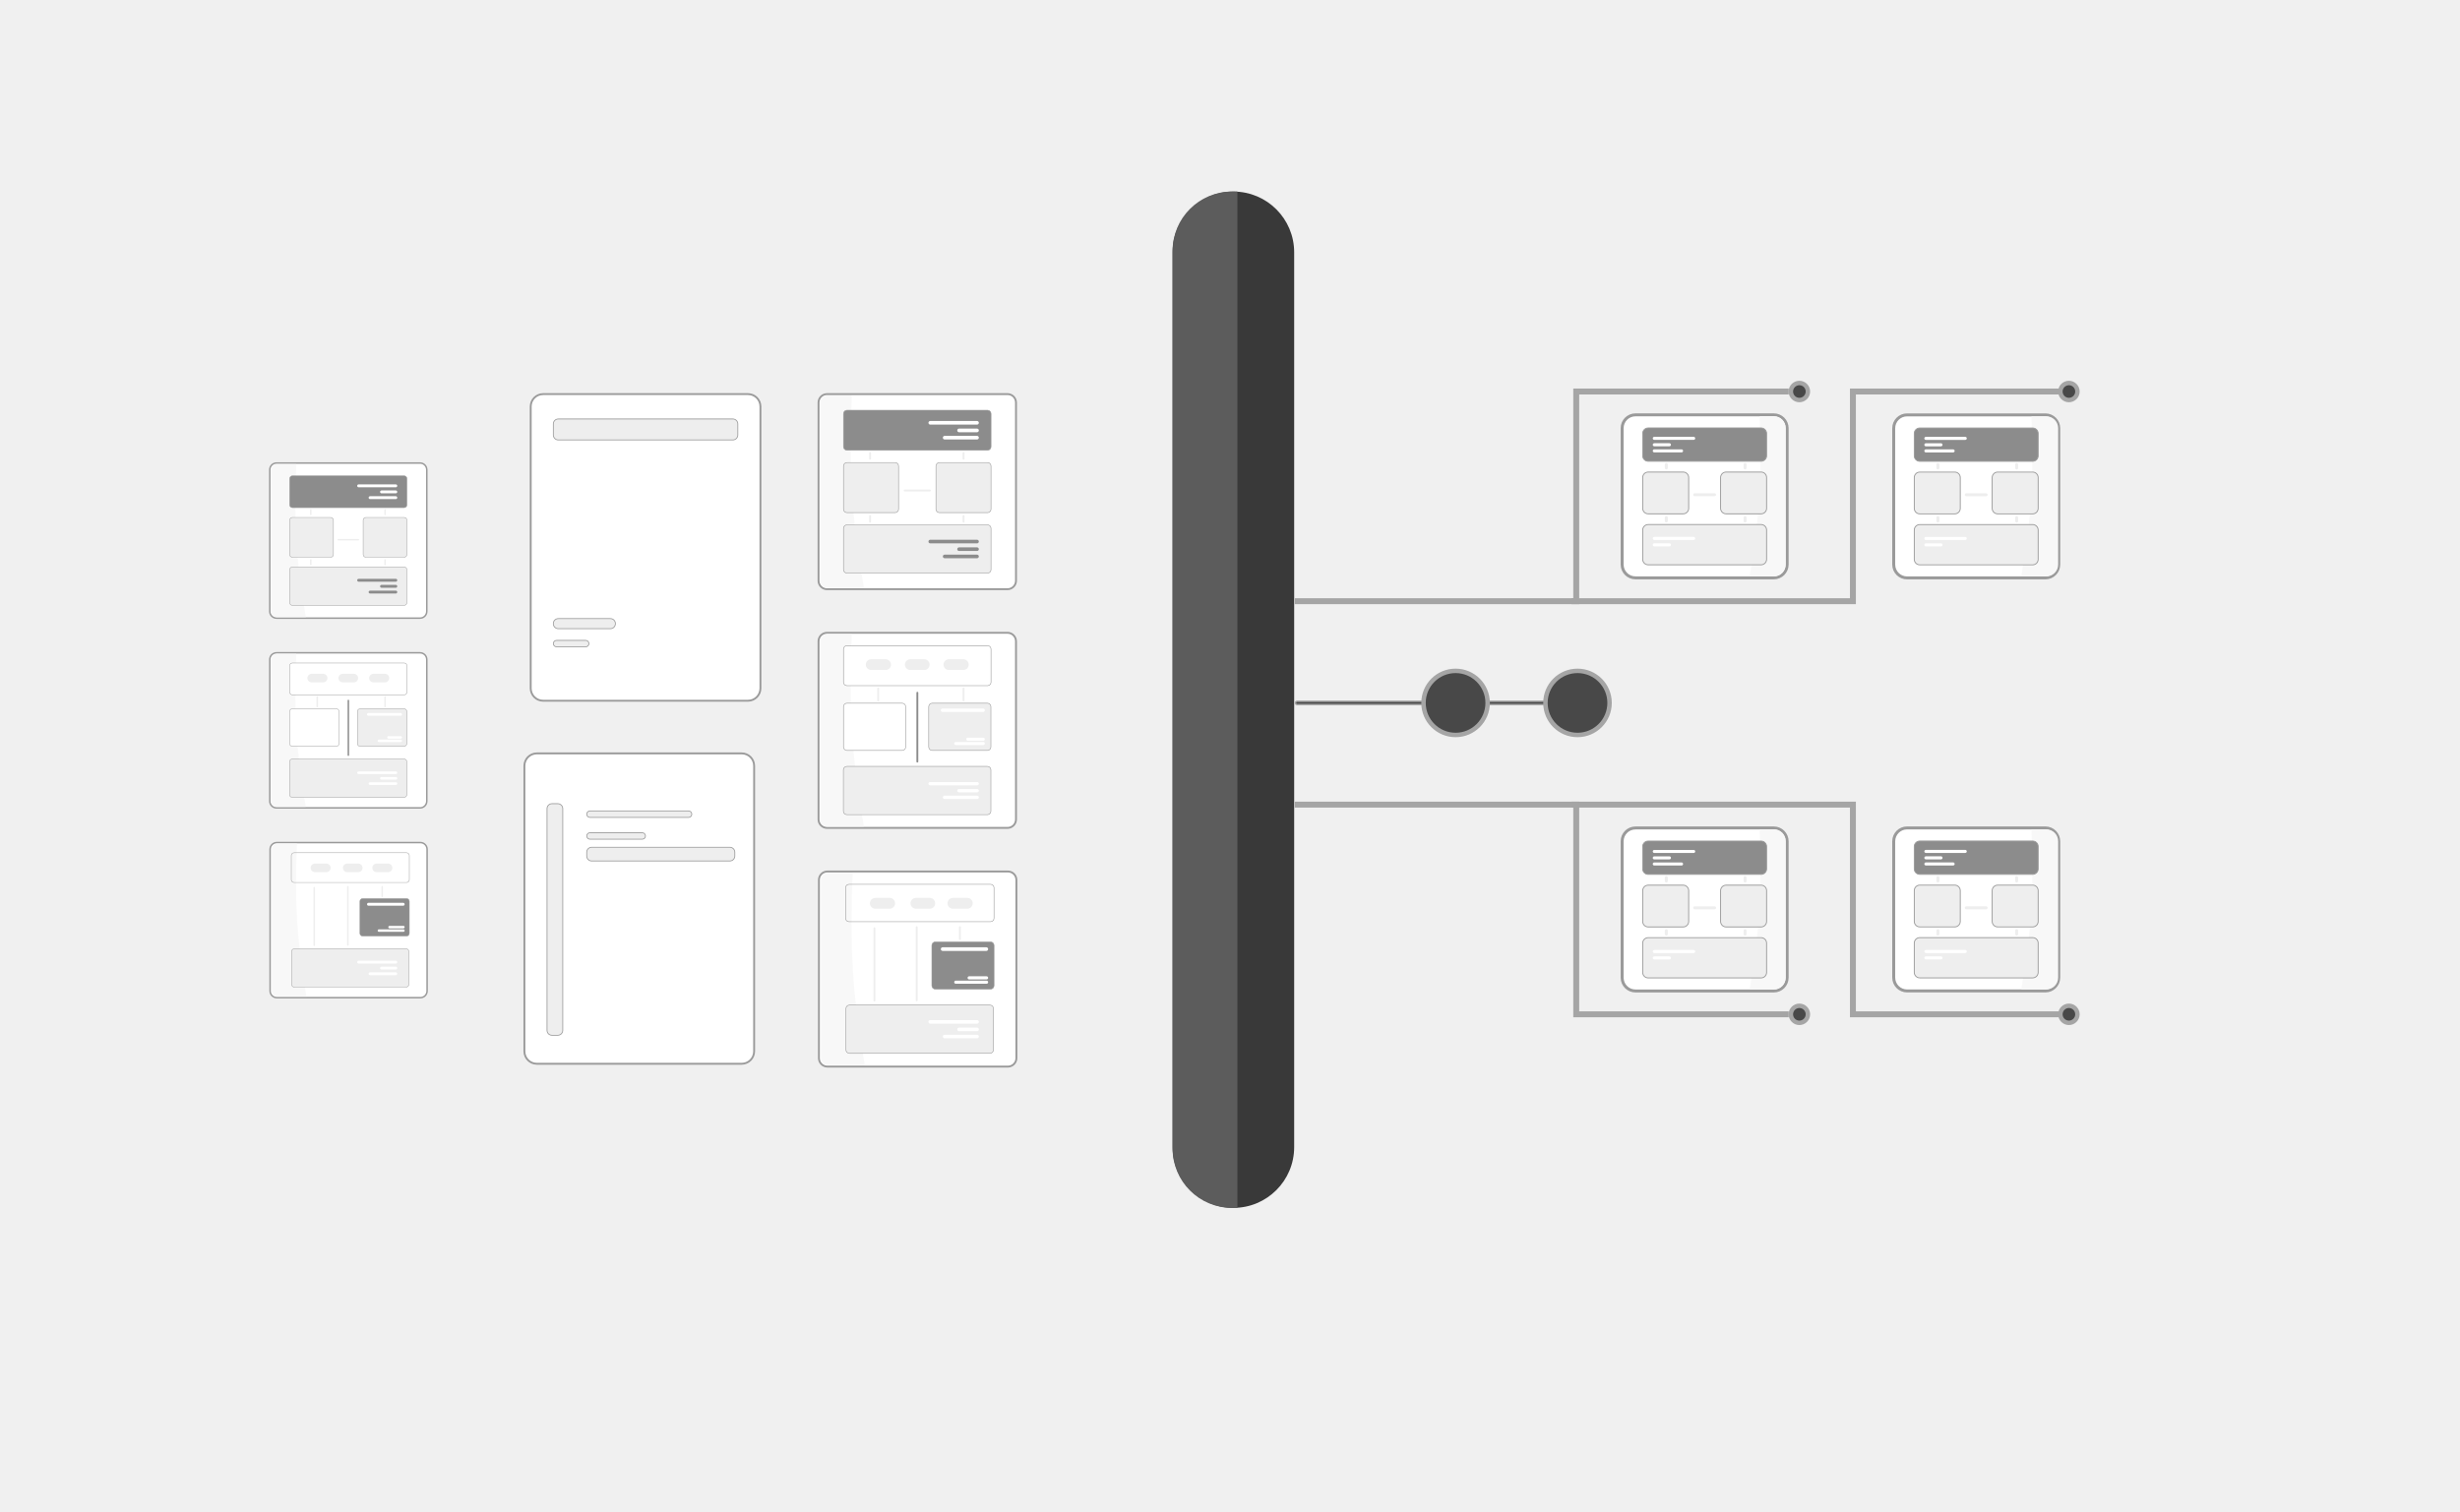
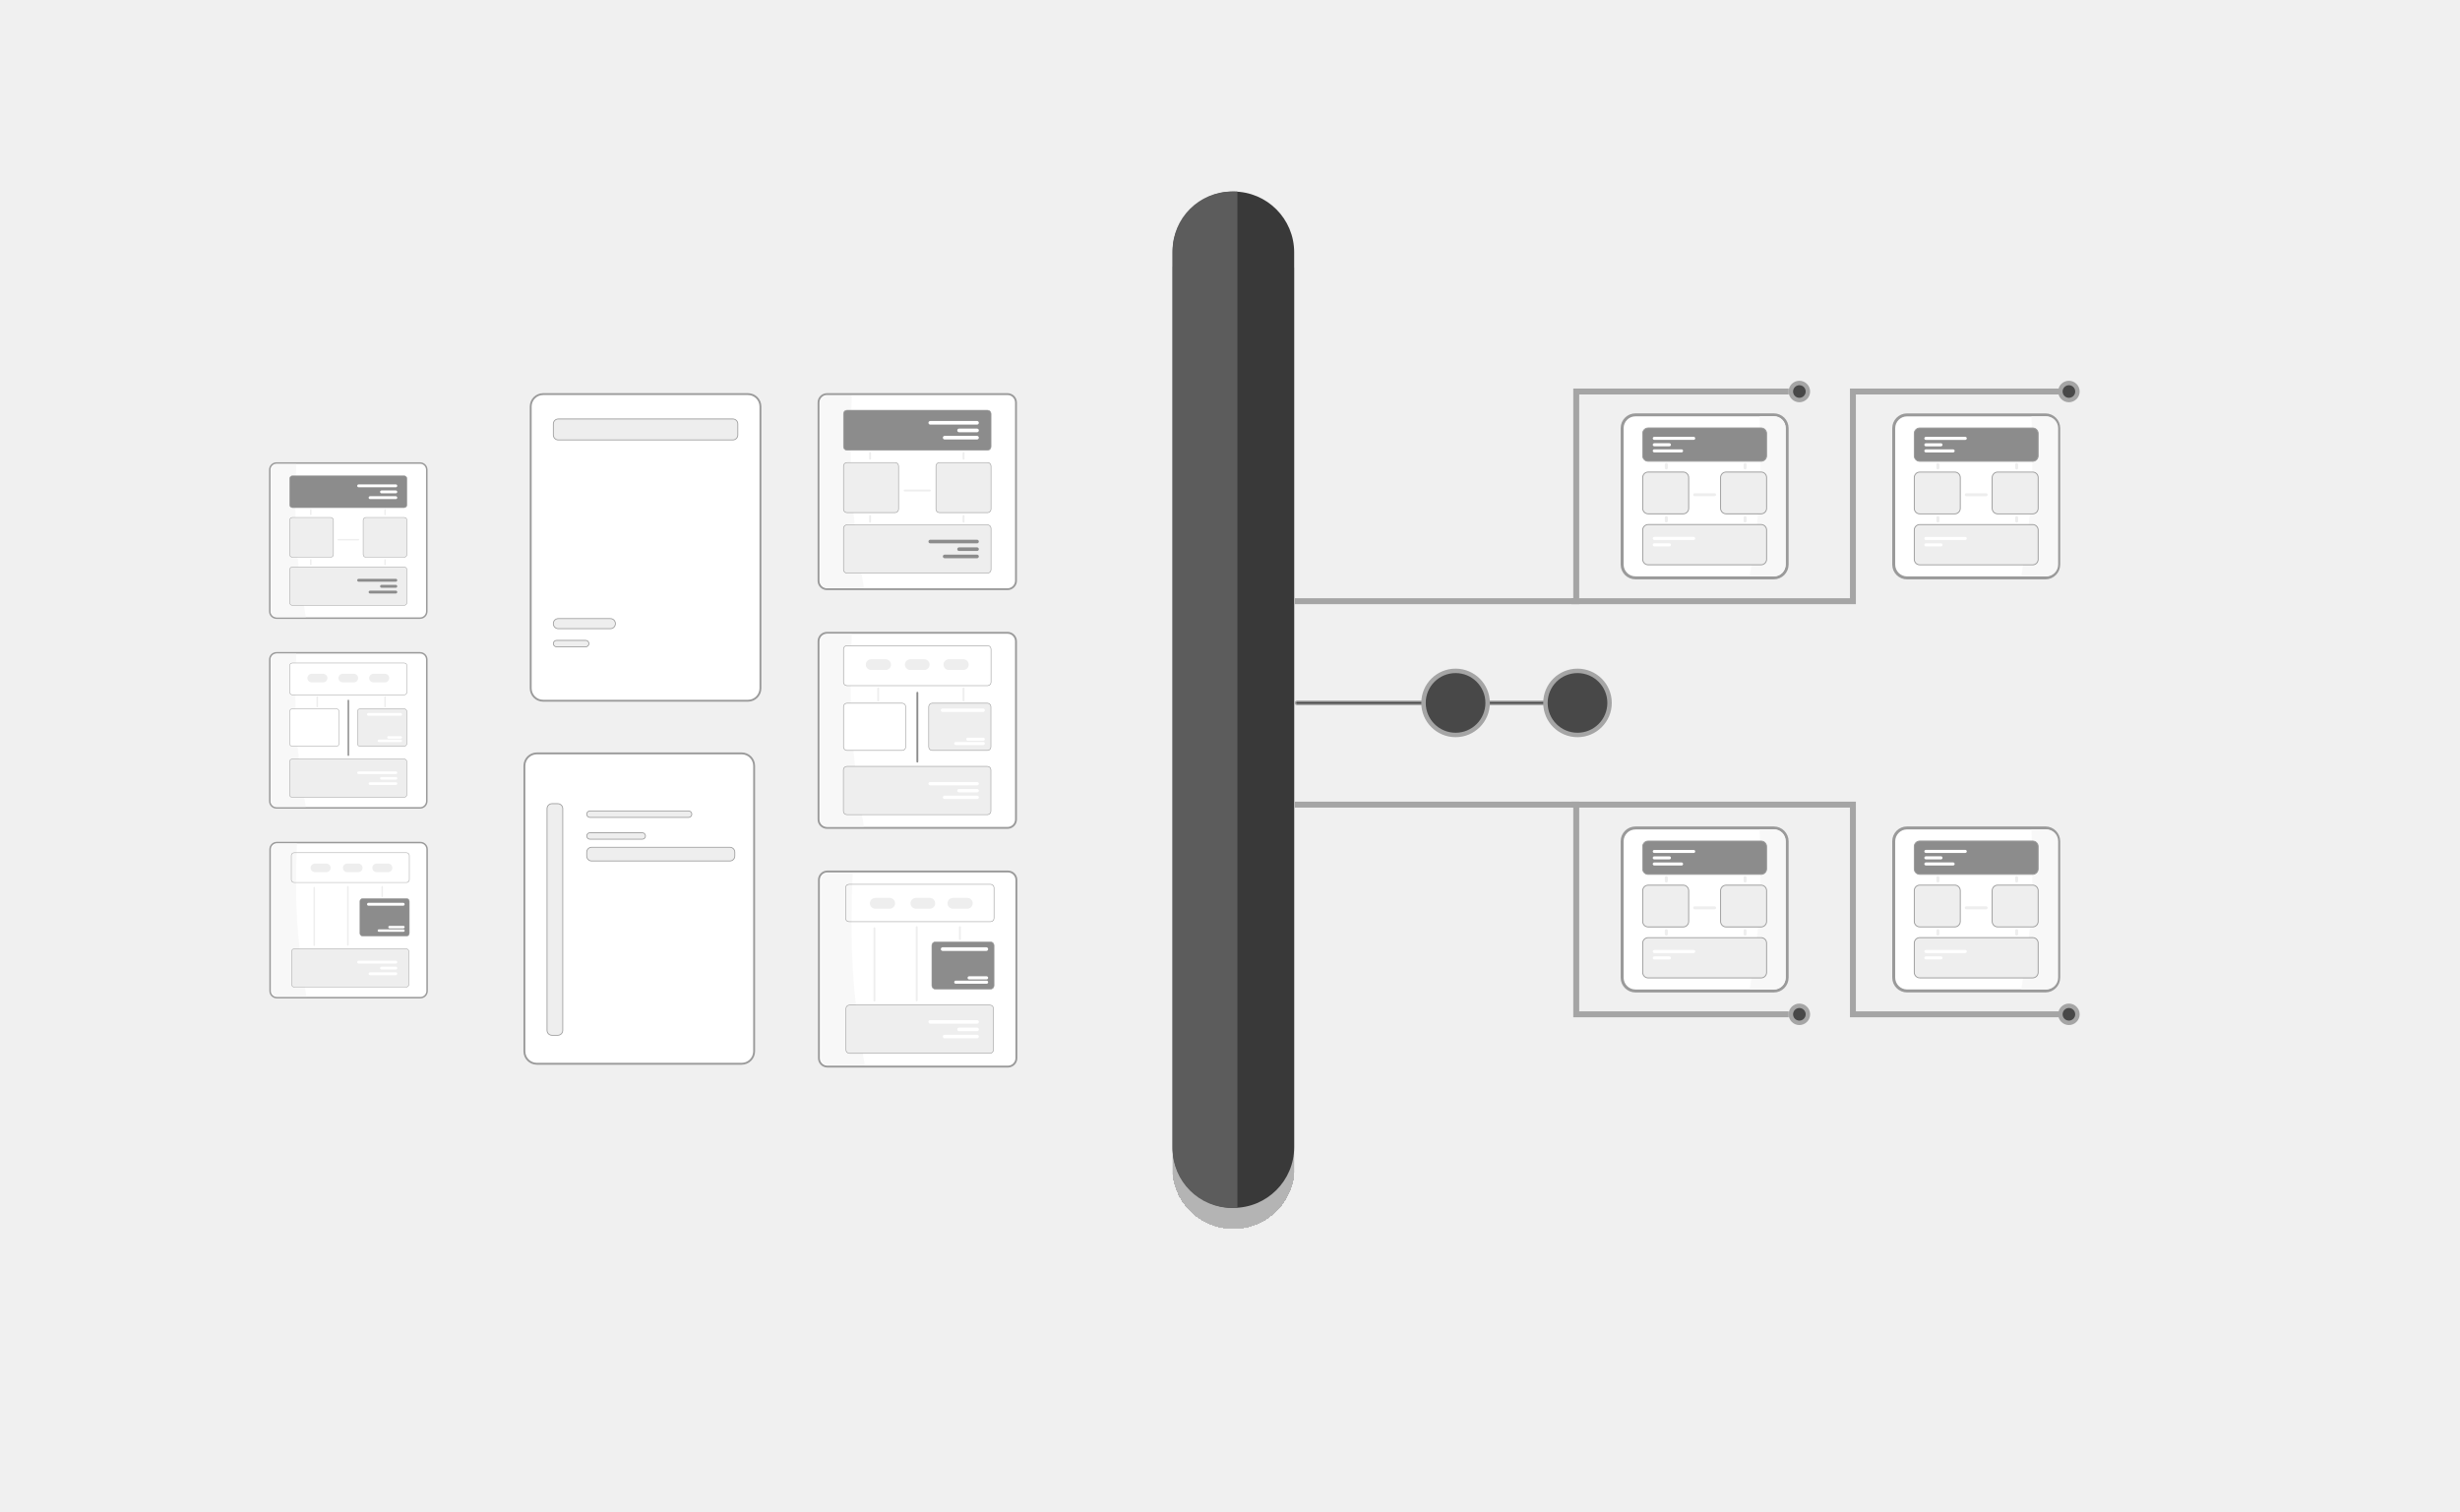
<svg xmlns="http://www.w3.org/2000/svg" width="830" height="510" viewBox="0 0 830 510" fill="none">
-   <rect x="395.635" y="64.651" width="41.017" height="342.997" rx="20.508" fill="#393939" />
+   <g filter="url(#filter0_d)">
+     <rect x="395.635" y="64.651" width="41.017" height="342.997" rx="20.508" fill="#393939" />
+   </g>
  <path d="M395.635 84.651C395.635 73.605 404.59 64.651 415.635 64.651H417.496V407.648H415.635C404.59 407.648 395.635 398.694 395.635 387.648V84.651Z" fill="#5C5C5C" />
  <rect x="342.929" y="359.963" width="66.626" height="65.844" rx="2.857" transform="rotate(180 342.929 359.963)" fill="white" stroke="#9A9A9A" stroke-width="0.635" />
  <rect x="144.104" y="336.703" width="52.97" height="52.348" rx="2.271" transform="rotate(180 144.104 336.703)" fill="white" stroke="#9A9A9A" stroke-width="0.505" />
  <rect x="335.384" y="333.821" width="20.975" height="15.944" rx="1.175" transform="rotate(180 335.384 333.821)" fill="#8C8C8C" stroke="#9A9A9A" stroke-width="0.19" />
  <rect x="138.105" y="315.919" width="16.675" height="12.676" rx="0.934" transform="rotate(180 138.105 315.919)" fill="#8C8C8C" stroke="#9A9A9A" stroke-width="0.151" />
  <rect x="333.398" y="332.008" width="11.45" height="1.051" rx="0.525" transform="rotate(180 333.398 332.008)" fill="white" />
  <rect x="136.526" y="314.478" width="9.103" height="0.836" rx="0.418" transform="rotate(180 136.526 314.478)" fill="white" />
  <rect x="333.398" y="330.537" width="6.939" height="1.051" rx="0.525" transform="rotate(180 333.398 330.537)" fill="white" />
  <rect x="136.526" y="313.309" width="5.517" height="0.836" rx="0.418" transform="rotate(180 136.526 313.309)" fill="white" />
  <rect x="333.398" y="320.93" width="15.961" height="1.24" rx="0.62" transform="rotate(180 333.398 320.93)" fill="white" />
  <rect x="136.526" y="305.671" width="12.689" height="0.985" rx="0.493" transform="rotate(180 136.526 305.671)" fill="white" />
  <line x1="323.871" y1="316.944" x2="323.871" y2="312.895" stroke="#EEEEEE" stroke-width="0.635" stroke-linecap="round" />
  <line x1="128.952" y1="302.502" x2="128.952" y2="299.283" stroke="#EEEEEE" stroke-width="0.505" stroke-linecap="round" />
  <line x1="309.299" y1="337.589" x2="309.299" y2="312.895" stroke="#EEEEEE" stroke-width="0.635" stroke-linecap="round" />
  <line x1="117.366" y1="318.915" x2="117.366" y2="299.283" stroke="#EEEEEE" stroke-width="0.505" stroke-linecap="round" />
  <line x1="295.031" y1="337.673" x2="295.031" y2="313.28" stroke="#EEEEEE" stroke-width="0.635" stroke-linecap="round" />
  <line x1="106.024" y1="318.982" x2="106.023" y2="299.589" stroke="#EEEEEE" stroke-width="0.505" stroke-linecap="round" />
  <path d="M291.754 359.515H279.502C278.099 359.515 276.962 358.378 276.962 356.975V297.107C276.962 295.704 278.099 294.567 279.502 294.567H287.664C286.69 320.355 287.528 334.504 291.754 359.515Z" fill="#F8F8F8" />
  <rect x="342.795" y="279.406" width="66.626" height="65.844" rx="2.857" transform="rotate(180 342.795 279.406)" fill="white" stroke="#9A9A9A" stroke-width="0.635" />
  <path d="M291.464 278.972H279.212C277.81 278.972 276.673 277.835 276.673 276.433V216.564C276.673 215.162 277.81 214.025 279.212 214.025H287.374C286.401 239.813 287.238 253.961 291.464 278.972Z" fill="#F8F8F8" />
  <rect x="342.795" y="198.849" width="66.626" height="65.844" rx="2.857" transform="rotate(180 342.795 198.849)" fill="white" stroke="#9A9A9A" stroke-width="0.635" />
  <path d="M291.464 198.415H279.212C277.81 198.415 276.673 197.278 276.673 195.876V136.007C276.673 134.605 277.81 133.468 279.212 133.468H287.374C286.401 159.256 287.238 173.405 291.464 198.415Z" fill="#F8F8F8" />
  <rect x="334.369" y="151.957" width="49.773" height="13.515" rx="1.175" transform="rotate(180 334.369 151.957)" fill="#8C8C8C" stroke="#9A9A9A" stroke-width="0.19" />
  <rect x="284.596" y="173.009" width="16.901" height="18.58" rx="1.175" transform="rotate(-90 284.596 173.009)" fill="#EEEEEE" stroke="#9A9A9A" stroke-width="0.19" />
  <rect x="315.789" y="173.009" width="16.901" height="18.58" rx="1.175" transform="rotate(-90 315.789 173.009)" fill="#EEEEEE" stroke="#9A9A9A" stroke-width="0.19" />
  <line x1="325.1" y1="154.811" x2="325.1" y2="152.89" stroke="#EEEEEE" stroke-width="0.635" stroke-linecap="round" />
  <line x1="325.1" y1="176.075" x2="325.1" y2="174.155" stroke="#EEEEEE" stroke-width="0.635" stroke-linecap="round" />
  <line x1="293.568" y1="176.075" x2="293.568" y2="174.155" stroke="#EEEEEE" stroke-width="0.635" stroke-linecap="round" />
  <line x1="293.568" y1="154.811" x2="293.568" y2="152.89" stroke="#EEEEEE" stroke-width="0.635" stroke-linecap="round" />
  <line x1="305.232" y1="165.546" x2="313.733" y2="165.546" stroke="#EEEEEE" stroke-width="0.635" stroke-linecap="round" />
  <rect x="334.369" y="193.425" width="49.773" height="16.291" rx="1.175" transform="rotate(180 334.369 193.425)" fill="#EEEEEE" stroke="#9A9A9A" stroke-width="0.19" />
  <rect x="330.261" y="148.322" width="12.144" height="1.224" rx="0.612" transform="rotate(180 330.261 148.322)" fill="white" />
  <rect x="330.261" y="188.401" width="12.144" height="1.224" rx="0.612" transform="rotate(180 330.261 188.401)" fill="#8C8C8C" />
  <rect x="330.261" y="145.873" width="7.286" height="1.224" rx="0.612" transform="rotate(180 330.261 145.873)" fill="white" />
  <rect x="330.261" y="185.952" width="7.286" height="1.224" rx="0.612" transform="rotate(180 330.261 185.952)" fill="#8C8C8C" />
  <rect x="330.261" y="143.302" width="17.002" height="1.224" rx="0.612" transform="rotate(180 330.261 143.302)" fill="white" />
  <rect x="330.261" y="183.382" width="17.002" height="1.224" rx="0.612" transform="rotate(180 330.261 183.382)" fill="#8C8C8C" />
  <path d="M103.418 336.347H93.677C92.562 336.347 91.658 335.443 91.658 334.328V286.731C91.658 285.616 92.562 284.712 93.677 284.712H100.166C99.392 305.214 100.058 316.463 103.418 336.347Z" fill="#F8F8F8" />
  <rect x="143.997" y="272.658" width="52.97" height="52.348" rx="2.271" transform="rotate(180 143.997 272.658)" fill="white" stroke="#9A9A9A" stroke-width="0.505" />
  <path d="M103.188 272.313H93.447C92.332 272.313 91.428 271.409 91.428 270.294V222.697C91.428 221.582 92.332 220.678 93.447 220.678H99.936C99.162 241.18 99.828 252.429 103.188 272.313Z" fill="#F8F8F8" />
  <rect x="143.997" y="208.613" width="52.97" height="52.348" rx="2.271" transform="rotate(180 143.997 208.613)" fill="white" stroke="#9A9A9A" stroke-width="0.505" />
-   <path d="M103.188 208.268H93.447C92.332 208.268 91.428 207.364 91.428 206.249V158.652C91.428 157.536 92.332 156.633 93.447 156.633H99.936C99.162 177.135 99.828 188.383 103.188 208.268Z" fill="#F8F8F8" />
+   <path d="M103.188 208.268H93.447C92.332 208.268 91.428 207.364 91.428 206.249V158.652C91.428 157.536 92.332 156.632 93.447 156.632H99.936C99.162 177.135 99.828 188.383 103.188 208.268Z" fill="#F8F8F8" />
  <rect x="137.298" y="171.332" width="39.571" height="10.745" rx="0.934" transform="rotate(180 137.298 171.332)" fill="#8C8C8C" stroke="#9A9A9A" stroke-width="0.151" />
  <rect x="97.727" y="188.069" width="13.437" height="14.772" rx="0.934" transform="rotate(-90 97.7268 188.069)" fill="#EEEEEE" stroke="#9A9A9A" stroke-width="0.151" />
  <rect x="122.526" y="188.069" width="13.437" height="14.772" rx="0.934" transform="rotate(-90 122.526 188.069)" fill="#EEEEEE" stroke="#9A9A9A" stroke-width="0.151" />
  <line x1="129.929" y1="173.601" x2="129.929" y2="172.074" stroke="#EEEEEE" stroke-width="0.505" stroke-linecap="round" />
  <line x1="129.929" y1="190.507" x2="129.929" y2="188.98" stroke="#EEEEEE" stroke-width="0.505" stroke-linecap="round" />
  <line x1="104.86" y1="190.507" x2="104.86" y2="188.98" stroke="#EEEEEE" stroke-width="0.505" stroke-linecap="round" />
  <line x1="104.86" y1="173.601" x2="104.86" y2="172.074" stroke="#EEEEEE" stroke-width="0.505" stroke-linecap="round" />
  <line x1="114.133" y1="182.135" x2="120.892" y2="182.135" stroke="#EEEEEE" stroke-width="0.505" stroke-linecap="round" />
  <rect x="137.298" y="204.3" width="39.571" height="12.951" rx="0.934" transform="rotate(180 137.298 204.3)" fill="#EEEEEE" stroke="#9A9A9A" stroke-width="0.151" />
  <rect x="134.032" y="168.442" width="9.655" height="0.973" rx="0.487" transform="rotate(180 134.032 168.442)" fill="white" />
  <rect x="134.032" y="200.306" width="9.655" height="0.973" rx="0.487" transform="rotate(180 134.032 200.306)" fill="#8C8C8C" />
  <rect x="134.032" y="166.495" width="5.793" height="0.973" rx="0.487" transform="rotate(180 134.032 166.495)" fill="white" />
  <rect x="134.032" y="198.359" width="5.793" height="0.973" rx="0.487" transform="rotate(180 134.032 198.359)" fill="#8C8C8C" />
  <rect x="134.032" y="164.451" width="13.517" height="0.973" rx="0.487" transform="rotate(180 134.032 164.451)" fill="white" />
  <rect x="134.032" y="196.316" width="13.517" height="0.973" rx="0.487" transform="rotate(180 134.032 196.316)" fill="#8C8C8C" />
  <rect x="334.369" y="231.405" width="49.773" height="13.515" rx="1.175" transform="rotate(-180 334.369 231.405)" fill="white" stroke="#9A9A9A" stroke-width="0.19" />
  <rect x="326.839" y="226.122" width="8.501" height="3.643" rx="1.822" transform="rotate(-180 326.839 226.122)" fill="#EEEEEE" />
  <rect x="313.646" y="226.122" width="8.327" height="3.643" rx="1.822" transform="rotate(-180 313.646 226.122)" fill="#EEEEEE" />
  <rect x="300.626" y="226.122" width="8.501" height="3.643" rx="1.822" transform="rotate(-180 300.626 226.122)" fill="#EEEEEE" />
  <rect x="334.329" y="253.264" width="20.975" height="15.944" rx="1.175" transform="rotate(-180 334.329 253.264)" fill="#EEEEEE" stroke="#9A9A9A" stroke-width="0.19" />
  <rect x="305.57" y="253.264" width="20.975" height="15.944" rx="1.175" transform="rotate(-180 305.57 253.264)" fill="white" stroke="#9A9A9A" stroke-width="0.19" />
  <rect x="332.278" y="251.451" width="10.33" height="1.037" rx="0.519" transform="rotate(-180 332.278 251.451)" fill="white" />
  <rect x="332.278" y="249.999" width="6.261" height="1.037" rx="0.519" transform="rotate(-180 332.278 249.999)" fill="white" />
  <rect x="332.278" y="240.28" width="14.841" height="1.146" rx="0.573" transform="rotate(-180 332.278 240.28)" fill="white" />
  <line x1="325.1" y1="236.387" x2="325.1" y2="232.338" stroke="#EEEEEE" stroke-width="0.635" stroke-linecap="round" />
  <line x1="309.513" y1="257.032" x2="309.513" y2="233.803" stroke="#8C8C8C" stroke-width="0.635" stroke-linecap="round" />
  <line x1="296.301" y1="236.387" x2="296.301" y2="232.338" stroke="#EEEEEE" stroke-width="0.635" stroke-linecap="round" />
  <rect x="334.328" y="274.936" width="49.773" height="16.291" rx="1.175" transform="rotate(-180 334.328 274.936)" fill="#EEEEEE" stroke="#9A9A9A" stroke-width="0.19" />
  <rect x="330.26" y="269.652" width="12.144" height="1.122" rx="0.561" transform="rotate(-180 330.26 269.652)" fill="white" />
  <rect x="330.26" y="267.407" width="7.286" height="1.122" rx="0.561" transform="rotate(-180 330.26 267.407)" fill="white" />
  <rect x="330.26" y="265.051" width="17.002" height="1.122" rx="0.561" transform="rotate(-180 330.26 265.051)" fill="white" />
  <rect x="137.298" y="234.496" width="39.571" height="10.745" rx="0.934" transform="rotate(-180 137.298 234.496)" fill="white" stroke="#9A9A9A" stroke-width="0.151" />
  <rect x="131.312" y="230.296" width="6.758" height="2.896" rx="1.448" transform="rotate(-180 131.312 230.296)" fill="#EEEEEE" />
  <rect x="120.823" y="230.296" width="6.62" height="2.896" rx="1.448" transform="rotate(-180 120.823 230.296)" fill="#EEEEEE" />
  <rect x="110.472" y="230.296" width="6.758" height="2.896" rx="1.448" transform="rotate(-180 110.472 230.296)" fill="#EEEEEE" />
  <rect x="137.266" y="251.874" width="16.675" height="12.676" rx="0.934" transform="rotate(-180 137.266 251.874)" fill="#EEEEEE" stroke="#9A9A9A" stroke-width="0.151" />
  <rect x="114.402" y="251.874" width="16.675" height="12.676" rx="0.934" transform="rotate(-180 114.402 251.874)" fill="white" stroke="#9A9A9A" stroke-width="0.151" />
  <rect x="135.635" y="250.433" width="8.213" height="0.825" rx="0.412" transform="rotate(-180 135.635 250.433)" fill="white" />
  <rect x="135.635" y="249.278" width="4.977" height="0.825" rx="0.412" transform="rotate(-180 135.635 249.278)" fill="white" />
  <rect x="135.635" y="241.551" width="11.799" height="0.911" rx="0.456" transform="rotate(-180 135.635 241.551)" fill="white" />
  <line x1="129.929" y1="238.457" x2="129.929" y2="235.237" stroke="#EEEEEE" stroke-width="0.505" stroke-linecap="round" />
  <line x1="117.536" y1="254.87" x2="117.536" y2="236.402" stroke="#8C8C8C" stroke-width="0.505" stroke-linecap="round" />
  <line x1="107.033" y1="238.457" x2="107.033" y2="235.237" stroke="#EEEEEE" stroke-width="0.505" stroke-linecap="round" />
  <rect x="137.265" y="269.104" width="39.571" height="12.951" rx="0.934" transform="rotate(-180 137.265 269.104)" fill="#EEEEEE" stroke="#9A9A9A" stroke-width="0.151" />
  <rect x="134.032" y="264.903" width="9.655" height="0.892" rx="0.446" transform="rotate(-180 134.032 264.903)" fill="white" />
  <rect x="134.032" y="263.119" width="5.793" height="0.892" rx="0.446" transform="rotate(-180 134.032 263.119)" fill="white" />
  <rect x="134.032" y="261.245" width="13.517" height="0.892" rx="0.446" transform="rotate(-180 134.032 261.245)" fill="white" />
  <rect x="335.197" y="355.492" width="49.773" height="16.291" rx="1.175" transform="rotate(180 335.197 355.492)" fill="#EEEEEE" stroke="#9A9A9A" stroke-width="0.19" />
  <rect x="137.956" y="333.149" width="39.571" height="12.951" rx="0.934" transform="rotate(180 137.956 333.149)" fill="#EEEEEE" stroke="#9A9A9A" stroke-width="0.151" />
  <rect x="330.261" y="350.419" width="12.144" height="1.205" rx="0.602" transform="rotate(180 330.261 350.419)" fill="white" />
  <rect x="134.032" y="329.115" width="9.655" height="0.958" rx="0.479" transform="rotate(180 134.032 329.115)" fill="white" />
  <rect x="330.261" y="348.01" width="7.286" height="1.205" rx="0.602" transform="rotate(180 330.261 348.01)" fill="white" />
  <rect x="134.032" y="327.2" width="5.793" height="0.958" rx="0.479" transform="rotate(180 134.032 327.2)" fill="white" />
  <rect x="330.261" y="345.479" width="17.002" height="1.205" rx="0.602" transform="rotate(180 330.261 345.479)" fill="white" />
  <rect x="134.032" y="325.188" width="13.517" height="0.958" rx="0.479" transform="rotate(180 134.032 325.188)" fill="white" />
  <rect x="335.384" y="311.062" width="50.1" height="12.615" rx="1.175" transform="rotate(180 335.384 311.062)" stroke="#9A9A9A" stroke-width="0.19" />
  <rect x="138.105" y="297.825" width="39.831" height="10.029" rx="0.934" transform="rotate(180 138.105 297.825)" stroke="#9A9A9A" stroke-width="0.151" />
  <rect x="328.193" y="306.679" width="8.501" height="3.643" rx="1.822" transform="rotate(180 328.193 306.679)" fill="#EEEEEE" />
  <rect x="132.388" y="294.341" width="6.758" height="2.896" rx="1.448" transform="rotate(180 132.388 294.341)" fill="#EEEEEE" />
  <rect x="315.529" y="306.679" width="8.327" height="3.643" rx="1.822" transform="rotate(180 315.529 306.679)" fill="#EEEEEE" />
  <rect x="122.32" y="294.341" width="6.62" height="2.896" rx="1.448" transform="rotate(180 122.32 294.341)" fill="#EEEEEE" />
  <rect x="301.997" y="306.679" width="8.501" height="3.643" rx="1.822" transform="rotate(180 301.997 306.679)" fill="#EEEEEE" />
  <rect x="111.561" y="294.341" width="6.758" height="2.896" rx="1.448" transform="rotate(180 111.561 294.341)" fill="#EEEEEE" />
  <rect x="179.057" y="133.004" width="77.514" height="103.488" rx="4.202" fill="white" stroke="#9A9A9A" stroke-width="0.633" />
  <rect x="176.929" y="254.26" width="77.514" height="104.752" rx="4.202" fill="white" stroke="#9A9A9A" stroke-width="0.633" />
  <rect x="186.691" y="208.77" width="20.94" height="3.404" rx="1.672" fill="#EEEEEE" stroke="#9A9A9A" stroke-width="0.271" />
  <rect x="197.959" y="273.686" width="35.453" height="2.18" rx="1.09" fill="#EEEEEE" stroke="#9A9A9A" stroke-width="0.271" />
  <rect x="186.691" y="216.119" width="12.009" height="2.179" rx="1.089" fill="#EEEEEE" stroke="#9A9A9A" stroke-width="0.271" />
  <rect x="197.959" y="281.038" width="19.824" height="2.18" rx="1.09" fill="#EEEEEE" stroke="#9A9A9A" stroke-width="0.271" />
  <rect x="197.959" y="285.94" width="49.966" height="4.631" rx="1.672" fill="#EEEEEE" stroke="#9A9A9A" stroke-width="0.271" />
  <rect x="186.691" y="141.398" width="62.246" height="7.079" rx="1.672" fill="#EEEEEE" stroke="#9A9A9A" stroke-width="0.271" />
  <rect x="184.563" y="271.235" width="5.311" height="78.155" rx="1.672" fill="#EEEEEE" stroke="#9A9A9A" stroke-width="0.271" />
-   <path d="M486.205 236.688L437.631 236.688C437.334 236.688 437.094 236.929 437.094 237.225C437.094 237.522 437.334 237.762 437.631 237.762L486.205 237.762C486.501 237.762 486.742 237.522 486.742 237.225C486.742 236.929 486.501 236.688 486.205 236.688Z" fill="#484848" stroke="#A5A5A5" stroke-width="0.5" />
-   <path d="M540.469 236.688L491.895 236.688C491.599 236.688 491.358 236.929 491.358 237.225C491.358 237.522 491.599 237.762 491.895 237.762L540.469 237.762C540.766 237.762 541.006 237.522 541.006 237.225C541.006 236.929 540.766 236.688 540.469 236.688Z" fill="#484848" stroke="#A5A5A5" stroke-width="0.5" />
+   <path d="M486.205 237.762C486.501 237.762 486.742 237.522 486.742 237.225C486.742 236.929 486.501 236.688 486.205 236.688L437.631 236.688C437.334 236.688 437.094 236.929 437.094 237.225C437.094 237.522 437.334 237.762 437.631 237.762L486.205 237.762Z" fill="#484848" stroke="#A5A5A5" stroke-width="0.5" />
+   <path d="M540.469 237.762C540.766 237.762 541.006 237.522 541.006 237.225C541.006 236.929 540.766 236.688 540.469 236.688L491.895 236.688C491.599 236.688 491.358 236.929 491.358 237.225C491.358 237.522 491.599 237.762 491.895 237.762L540.469 237.762Z" fill="#484848" stroke="#A5A5A5" stroke-width="0.5" />
  <circle r="10.818" transform="matrix(4.37114e-08 -1 -1 -4.37114e-08 491.108 237.225)" fill="#484848" stroke="#A5A5A5" stroke-width="1.5" />
  <circle r="10.818" transform="matrix(4.37114e-08 -1 -1 -4.37114e-08 532.247 237.225)" fill="#484848" stroke="#A5A5A5" stroke-width="1.5" />
  <circle r="2.876" transform="matrix(4.37114e-08 -1 -1 -4.37114e-08 607.106 132.131)" fill="#484848" stroke="#A5A5A5" stroke-width="1.5" />
  <circle cx="607.106" cy="342.32" r="2.876" transform="rotate(90 607.106 342.32)" fill="#484848" stroke="#A5A5A5" stroke-width="1.5" />
  <circle r="2.876" transform="matrix(4.37114e-08 -1 -1 -4.37114e-08 698.047 132.131)" fill="#484848" stroke="#A5A5A5" stroke-width="1.5" />
  <circle cx="698.047" cy="342.32" r="2.876" transform="rotate(90 698.047 342.32)" fill="#484848" stroke="#A5A5A5" stroke-width="1.5" />
  <path d="M436.844 202.898H531.821V132.131H603.511" stroke="#A5A5A5" stroke-width="2" />
  <path d="M436.844 271.552H531.821V342.319H603.511" stroke="#A5A5A5" stroke-width="2" />
  <path d="M530.196 202.898H625.173V132.131H694.784" stroke="#A5A5A5" stroke-width="2" />
  <path d="M530.196 271.552H625.173V342.319H694.784" stroke="#A5A5A5" stroke-width="2" />
  <rect x="0.5" y="-0.5" width="55.675" height="55.016" rx="4.5" transform="matrix(1 0 0 -1 546.805 194.522)" fill="white" stroke="#9A9A9A" />
  <rect x="0.5" y="-0.5" width="55.675" height="55.016" rx="4.5" transform="matrix(1 0 0 -1 546.805 333.944)" fill="white" stroke="#9A9A9A" />
  <rect x="0.5" y="-0.5" width="55.675" height="55.016" rx="4.5" transform="matrix(1 0 0 -1 638.438 194.534)" fill="white" stroke="#9A9A9A" />
  <rect x="0.5" y="-0.5" width="55.675" height="55.016" rx="4.5" transform="matrix(1 0 0 -1 638.438 333.932)" fill="white" stroke="#9A9A9A" />
  <path d="M590.325 194.534H598.482C600.691 194.534 602.482 192.744 602.482 190.534V144.447C602.482 142.238 600.691 140.447 598.482 140.447H593.686C594.486 161.923 593.798 173.706 590.325 194.534Z" fill="#F8F8F8" />
  <path d="M590.325 333.956H598.482C600.691 333.956 602.482 332.165 602.482 329.956V283.868C602.482 281.659 600.691 279.868 598.482 279.868H593.686C594.486 301.344 593.798 313.127 590.325 333.956Z" fill="#F8F8F8" />
  <path d="M681.958 194.532H690.421C692.63 194.532 694.421 192.741 694.421 190.532V144.501C694.421 142.292 692.63 140.501 690.421 140.501H685.404C686.224 161.955 685.519 173.725 681.958 194.532Z" fill="#F8F8F8" />
  <path d="M681.958 333.929H690.421C692.63 333.929 694.421 332.138 694.421 329.929V283.899C694.421 281.689 692.63 279.899 690.421 279.899H685.404C686.224 301.352 685.519 313.122 681.958 333.929Z" fill="#F8F8F8" />
  <rect x="0.15" y="-0.15" width="41.8" height="11.248" rx="1.85" transform="matrix(1 0 0 -1 554.092 155.523)" fill="#8C8C8C" stroke="#9A9A9A" stroke-width="0.3" />
  <rect x="0.15" y="-0.15" width="41.8" height="11.248" rx="1.85" transform="matrix(1 0 0 -1 554.092 294.945)" fill="#8C8C8C" stroke="#9A9A9A" stroke-width="0.3" />
  <rect x="0.15" y="-0.15" width="41.8" height="11.248" rx="1.85" transform="matrix(1 0 0 -1 645.725 155.535)" fill="#8C8C8C" stroke="#9A9A9A" stroke-width="0.3" />
  <rect x="0.15" y="-0.15" width="41.8" height="11.248" rx="1.85" transform="matrix(1 0 0 -1 645.725 294.933)" fill="#8C8C8C" stroke="#9A9A9A" stroke-width="0.3" />
  <rect x="-0.15" y="-0.15" width="14.101" height="15.516" rx="1.85" transform="matrix(-5.24537e-08 -1 -1 3.64262e-08 595.893 173.261)" fill="#EEEEEE" stroke="#9A9A9A" stroke-width="0.3" />
  <rect x="-0.15" y="-0.15" width="14.101" height="15.516" rx="1.85" transform="matrix(-5.24537e-08 -1 -1 3.64262e-08 595.893 312.683)" fill="#EEEEEE" stroke="#9A9A9A" stroke-width="0.3" />
  <rect x="-0.15" y="-0.15" width="14.101" height="15.516" rx="1.85" transform="matrix(-5.24537e-08 -1 -1 3.64262e-08 687.525 173.273)" fill="#EEEEEE" stroke="#9A9A9A" stroke-width="0.3" />
  <rect x="-0.15" y="-0.15" width="14.101" height="15.516" rx="1.85" transform="matrix(-5.24537e-08 -1 -1 3.64262e-08 687.525 312.671)" fill="#EEEEEE" stroke="#9A9A9A" stroke-width="0.3" />
  <rect x="-0.15" y="-0.15" width="14.101" height="15.516" rx="1.85" transform="matrix(-5.24537e-08 -1 -1 3.64262e-08 569.609 173.261)" fill="#EEEEEE" stroke="#9A9A9A" stroke-width="0.3" />
  <rect x="-0.15" y="-0.15" width="14.101" height="15.516" rx="1.85" transform="matrix(-5.24537e-08 -1 -1 3.64262e-08 569.609 312.683)" fill="#EEEEEE" stroke="#9A9A9A" stroke-width="0.3" />
  <rect x="-0.15" y="-0.15" width="14.101" height="15.516" rx="1.85" transform="matrix(-5.24537e-08 -1 -1 3.64262e-08 661.242 173.273)" fill="#EEEEEE" stroke="#9A9A9A" stroke-width="0.3" />
  <rect x="-0.15" y="-0.15" width="14.101" height="15.516" rx="1.85" transform="matrix(-5.24537e-08 -1 -1 3.64262e-08 661.242 312.671)" fill="#EEEEEE" stroke="#9A9A9A" stroke-width="0.3" />
  <line x1="0.5" y1="-0.5" x2="1.653" y2="-0.5" transform="matrix(-4.37114e-08 -1 -1 4.37114e-08 561.715 158.415)" stroke="#EEEEEE" stroke-linecap="round" />
  <line x1="0.5" y1="-0.5" x2="1.653" y2="-0.5" transform="matrix(-4.37114e-08 -1 -1 4.37114e-08 561.715 297.837)" stroke="#EEEEEE" stroke-linecap="round" />
  <line x1="0.5" y1="-0.5" x2="1.653" y2="-0.5" transform="matrix(-4.37114e-08 -1 -1 4.37114e-08 653.348 158.427)" stroke="#EEEEEE" stroke-linecap="round" />
  <line x1="0.5" y1="-0.5" x2="1.653" y2="-0.5" transform="matrix(-4.37114e-08 -1 -1 4.37114e-08 653.348 297.825)" stroke="#EEEEEE" stroke-linecap="round" />
  <line x1="0.5" y1="-0.5" x2="1.653" y2="-0.5" transform="matrix(-4.37114e-08 -1 -1 4.37114e-08 561.715 176.333)" stroke="#EEEEEE" stroke-linecap="round" />
  <line x1="0.5" y1="-0.5" x2="1.653" y2="-0.5" transform="matrix(-4.37114e-08 -1 -1 4.37114e-08 561.715 315.754)" stroke="#EEEEEE" stroke-linecap="round" />
  <line x1="0.5" y1="-0.5" x2="1.653" y2="-0.5" transform="matrix(-4.37114e-08 -1 -1 4.37114e-08 653.348 176.345)" stroke="#EEEEEE" stroke-linecap="round" />
  <line x1="0.5" y1="-0.5" x2="1.653" y2="-0.5" transform="matrix(-4.37114e-08 -1 -1 4.37114e-08 653.348 315.742)" stroke="#EEEEEE" stroke-linecap="round" />
  <line x1="0.5" y1="-0.5" x2="1.653" y2="-0.5" transform="matrix(-4.37114e-08 -1 -1 4.37114e-08 588.285 176.333)" stroke="#EEEEEE" stroke-linecap="round" />
  <line x1="0.5" y1="-0.5" x2="1.653" y2="-0.5" transform="matrix(-4.37114e-08 -1 -1 4.37114e-08 588.285 315.754)" stroke="#EEEEEE" stroke-linecap="round" />
  <line x1="0.5" y1="-0.5" x2="1.653" y2="-0.5" transform="matrix(-4.37114e-08 -1 -1 4.37114e-08 679.917 176.345)" stroke="#EEEEEE" stroke-linecap="round" />
  <line x1="0.5" y1="-0.5" x2="1.653" y2="-0.5" transform="matrix(-4.37114e-08 -1 -1 4.37114e-08 679.917 315.742)" stroke="#EEEEEE" stroke-linecap="round" />
  <line x1="0.5" y1="-0.5" x2="1.653" y2="-0.5" transform="matrix(-4.37114e-08 -1 -1 4.37114e-08 588.285 158.415)" stroke="#EEEEEE" stroke-linecap="round" />
  <line x1="0.5" y1="-0.5" x2="1.653" y2="-0.5" transform="matrix(-4.37114e-08 -1 -1 4.37114e-08 588.285 297.837)" stroke="#EEEEEE" stroke-linecap="round" />
  <line x1="0.5" y1="-0.5" x2="1.653" y2="-0.5" transform="matrix(-4.37114e-08 -1 -1 4.37114e-08 679.917 158.427)" stroke="#EEEEEE" stroke-linecap="round" />
  <line x1="0.5" y1="-0.5" x2="1.653" y2="-0.5" transform="matrix(-4.37114e-08 -1 -1 4.37114e-08 679.917 297.825)" stroke="#EEEEEE" stroke-linecap="round" />
  <line x1="0.5" y1="-0.5" x2="7.198" y2="-0.5" transform="matrix(-1 8.74228e-08 8.74228e-08 1 578.992 167.46)" stroke="#EEEEEE" stroke-linecap="round" />
  <line x1="0.5" y1="-0.5" x2="7.198" y2="-0.5" transform="matrix(-1 8.74228e-08 8.74228e-08 1 578.992 306.882)" stroke="#EEEEEE" stroke-linecap="round" />
  <line x1="0.5" y1="-0.5" x2="7.198" y2="-0.5" transform="matrix(-1 8.74228e-08 8.74228e-08 1 670.625 167.473)" stroke="#EEEEEE" stroke-linecap="round" />
  <line x1="0.5" y1="-0.5" x2="7.198" y2="-0.5" transform="matrix(-1 8.74228e-08 8.74228e-08 1 670.625 306.87)" stroke="#EEEEEE" stroke-linecap="round" />
  <rect x="0.15" y="-0.15" width="41.8" height="13.587" rx="1.85" transform="matrix(1 0 0 -1 554.093 190.464)" fill="#EEEEEE" stroke="#9A9A9A" stroke-width="0.3" />
  <rect x="0.15" y="-0.15" width="41.8" height="13.587" rx="1.85" transform="matrix(1 0 0 -1 554.093 329.886)" fill="#EEEEEE" stroke="#9A9A9A" stroke-width="0.3" />
  <rect x="0.15" y="-0.15" width="41.8" height="13.587" rx="1.85" transform="matrix(1 0 0 -1 645.725 190.476)" fill="#EEEEEE" stroke="#9A9A9A" stroke-width="0.3" />
  <rect x="0.15" y="-0.15" width="41.8" height="13.587" rx="1.85" transform="matrix(1 0 0 -1 645.725 329.873)" fill="#EEEEEE" stroke="#9A9A9A" stroke-width="0.3" />
  <rect width="10.233" height="1.032" rx="0.516" transform="matrix(1 0 0 -1 557.635 152.68)" fill="white" />
  <rect width="10.233" height="1.032" rx="0.516" transform="matrix(1 0 0 -1 557.635 292.102)" fill="white" />
  <rect width="10.233" height="1.032" rx="0.516" transform="matrix(1 0 0 -1 649.267 152.692)" fill="white" />
  <rect width="10.233" height="1.032" rx="0.516" transform="matrix(1 0 0 -1 649.267 292.089)" fill="white" />
  <rect width="6.14" height="1.032" rx="0.516" transform="matrix(1 0 0 -1 557.635 150.617)" fill="white" />
  <rect width="6.14" height="1.032" rx="0.516" transform="matrix(1 0 0 -1 557.635 290.038)" fill="white" />
  <rect width="6.14" height="1.032" rx="0.516" transform="matrix(1 0 0 -1 649.267 150.629)" fill="white" />
  <rect width="6.14" height="1.032" rx="0.516" transform="matrix(1 0 0 -1 649.267 290.026)" fill="white" />
  <rect width="6.14" height="1.032" rx="0.516" transform="matrix(1 0 0 -1 557.635 184.388)" fill="white" />
  <rect width="6.14" height="1.032" rx="0.516" transform="matrix(1 0 0 -1 557.635 323.809)" fill="white" />
  <rect width="6.14" height="1.032" rx="0.516" transform="matrix(1 0 0 -1 649.267 184.4)" fill="white" />
  <rect width="6.14" height="1.032" rx="0.516" transform="matrix(1 0 0 -1 649.267 323.797)" fill="white" />
  <rect width="14.326" height="1.032" rx="0.516" transform="matrix(1 0 0 -1 557.635 148.45)" fill="white" />
  <rect width="14.326" height="1.032" rx="0.516" transform="matrix(1 0 0 -1 557.635 287.872)" fill="white" />
  <rect width="14.326" height="1.032" rx="0.516" transform="matrix(1 0 0 -1 649.267 148.463)" fill="white" />
  <rect width="14.326" height="1.032" rx="0.516" transform="matrix(1 0 0 -1 649.267 287.86)" fill="white" />
  <rect width="14.326" height="1.032" rx="0.516" transform="matrix(1 0 0 -1 557.635 182.222)" fill="white" />
  <rect width="14.326" height="1.032" rx="0.516" transform="matrix(1 0 0 -1 557.635 321.643)" fill="white" />
  <rect width="14.326" height="1.032" rx="0.516" transform="matrix(1 0 0 -1 649.267 182.234)" fill="white" />
  <rect width="14.326" height="1.032" rx="0.516" transform="matrix(1 0 0 -1 649.267 321.631)" fill="white" />
+   <defs>
+     <filter id="filter0_d" x="395.635" y="64.651" width="41.017" height="349.997" filterUnits="userSpaceOnUse" color-interpolation-filters="sRGB">
+       <feFlood flood-opacity="0" result="BackgroundImageFix" />
+       <feColorMatrix in="SourceAlpha" type="matrix" values="0 0 0 0 0 0 0 0 0 0 0 0 0 0 0 0 0 0 127 0" />
+       <feOffset dy="7" />
+       <feColorMatrix type="matrix" values="0 0 0 0 0 0 0 0 0 0 0 0 0 0 0 0 0 0 0.25 0" />
+       <feBlend mode="normal" in2="BackgroundImageFix" result="effect1_dropShadow" />
+       <feBlend mode="normal" in="SourceGraphic" in2="effect1_dropShadow" result="shape" />
+     </filter>
+   </defs>
</svg>
